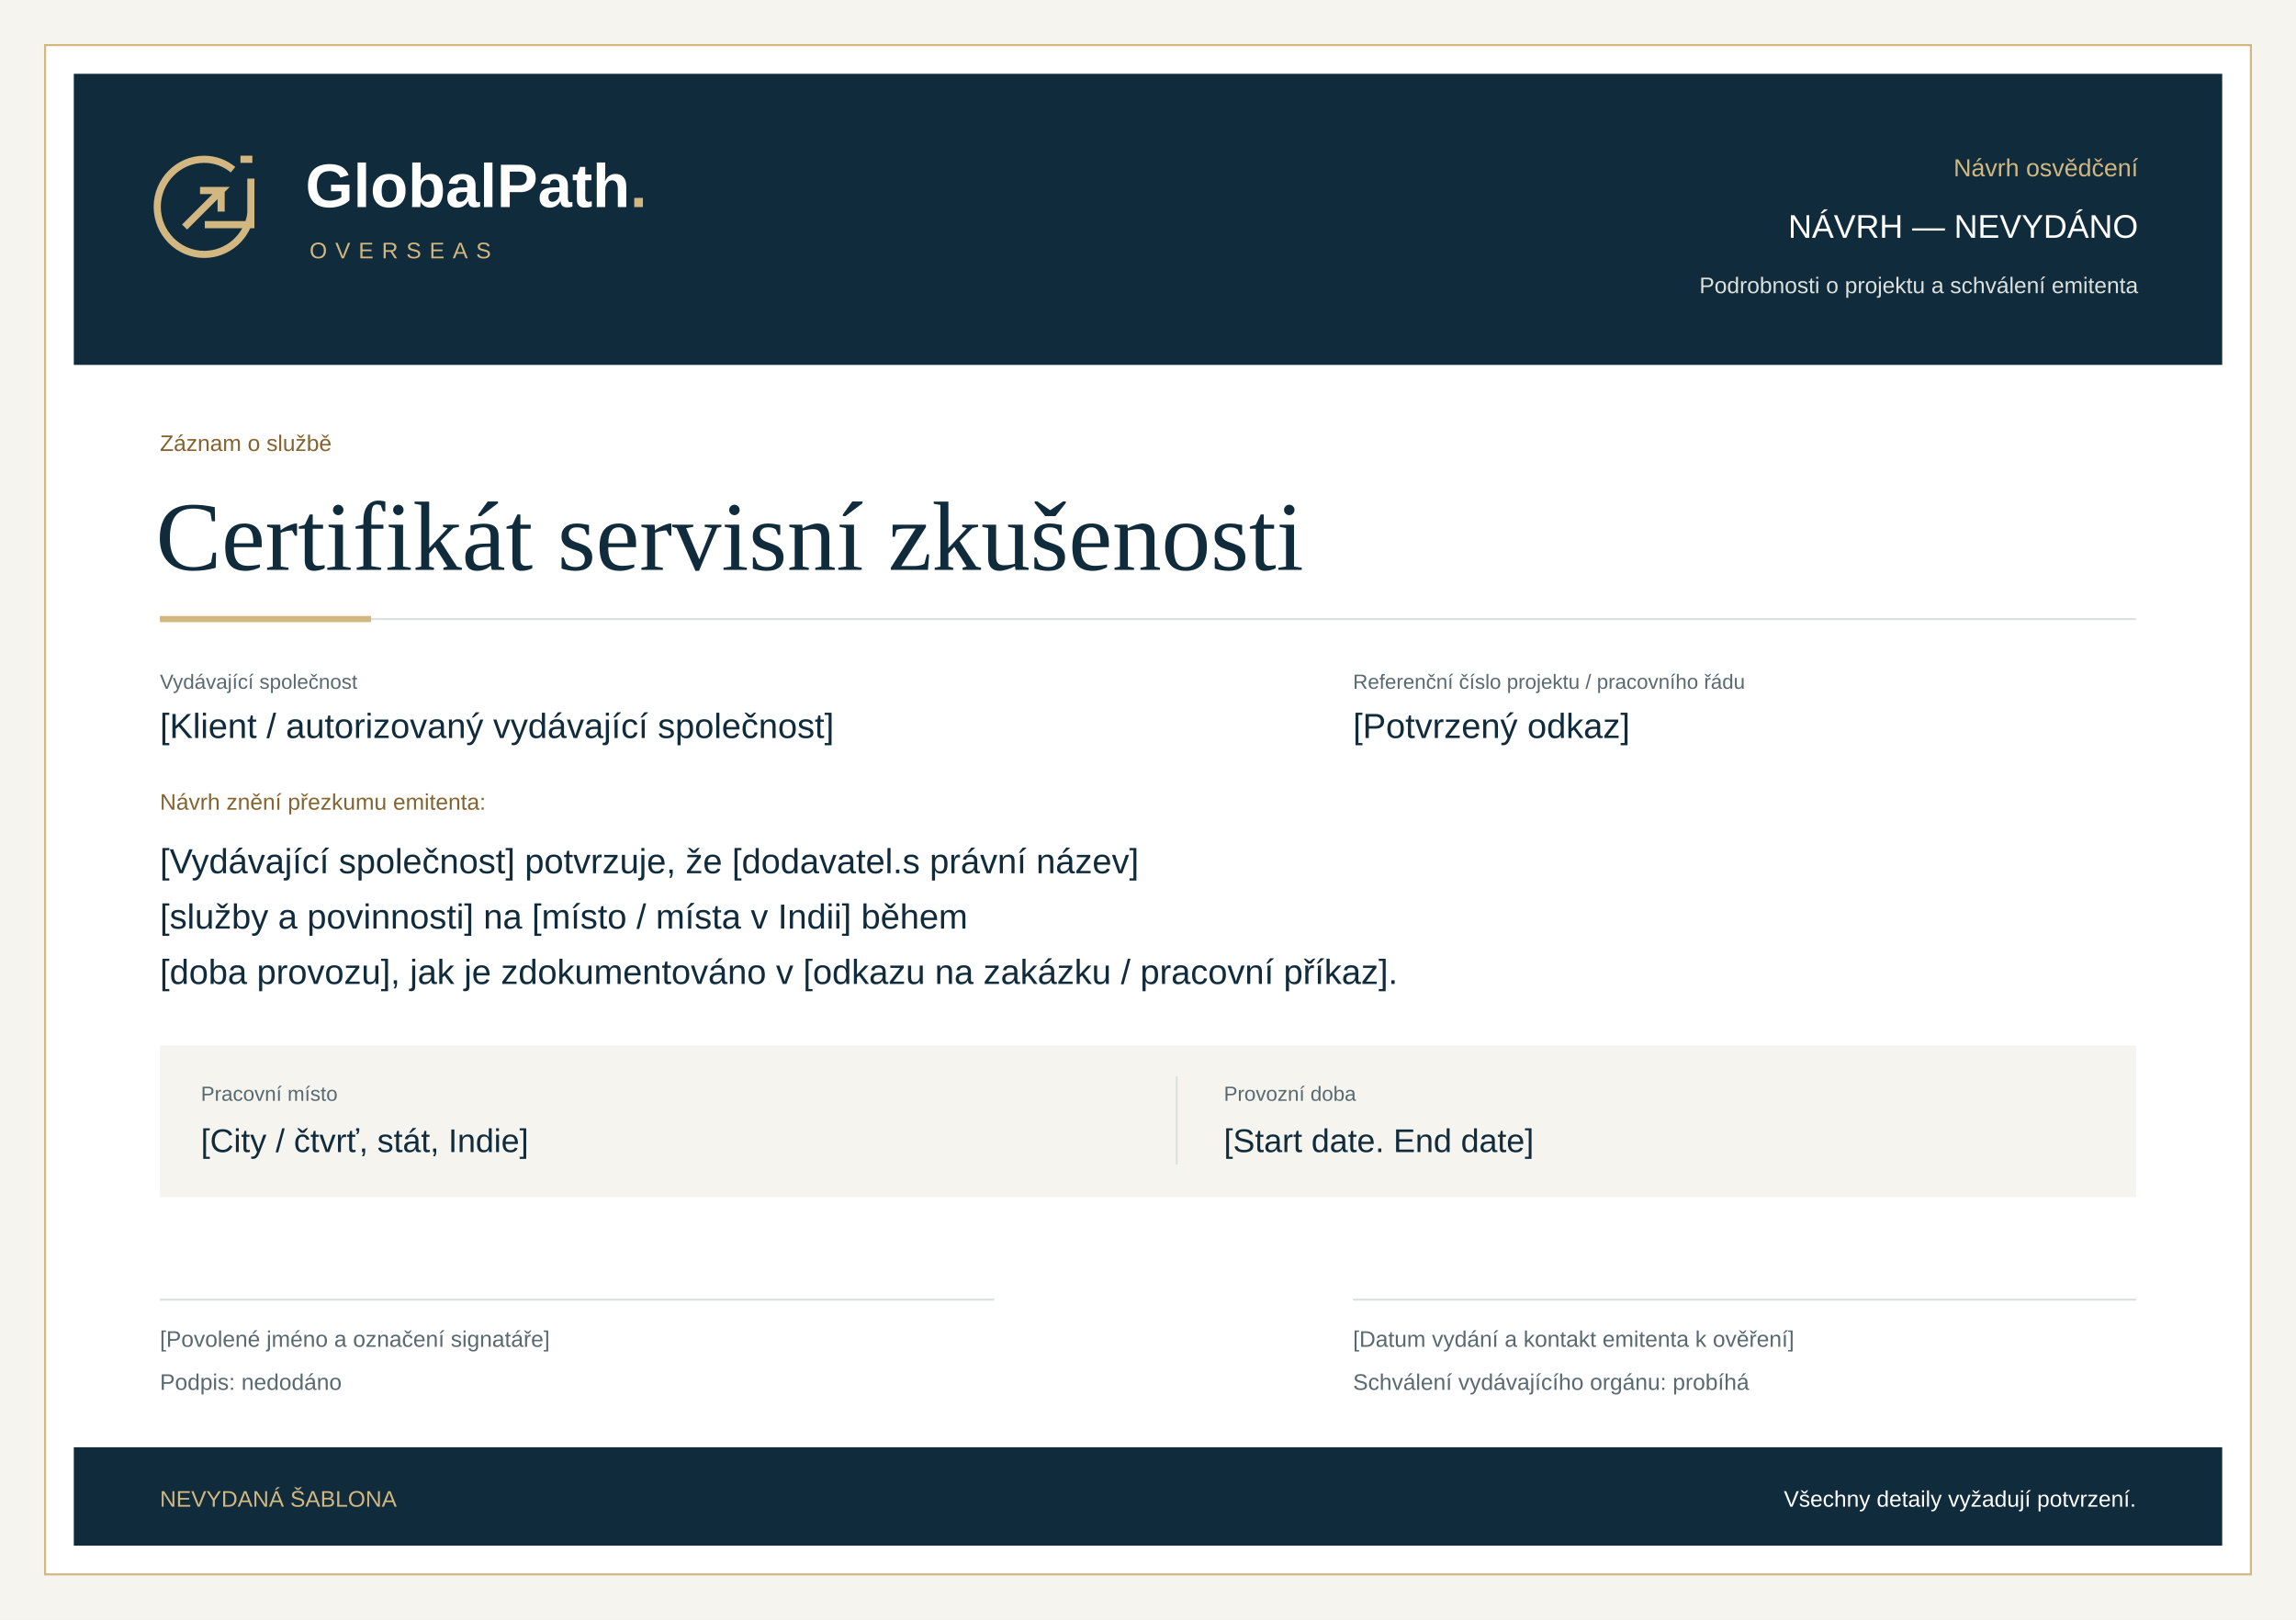
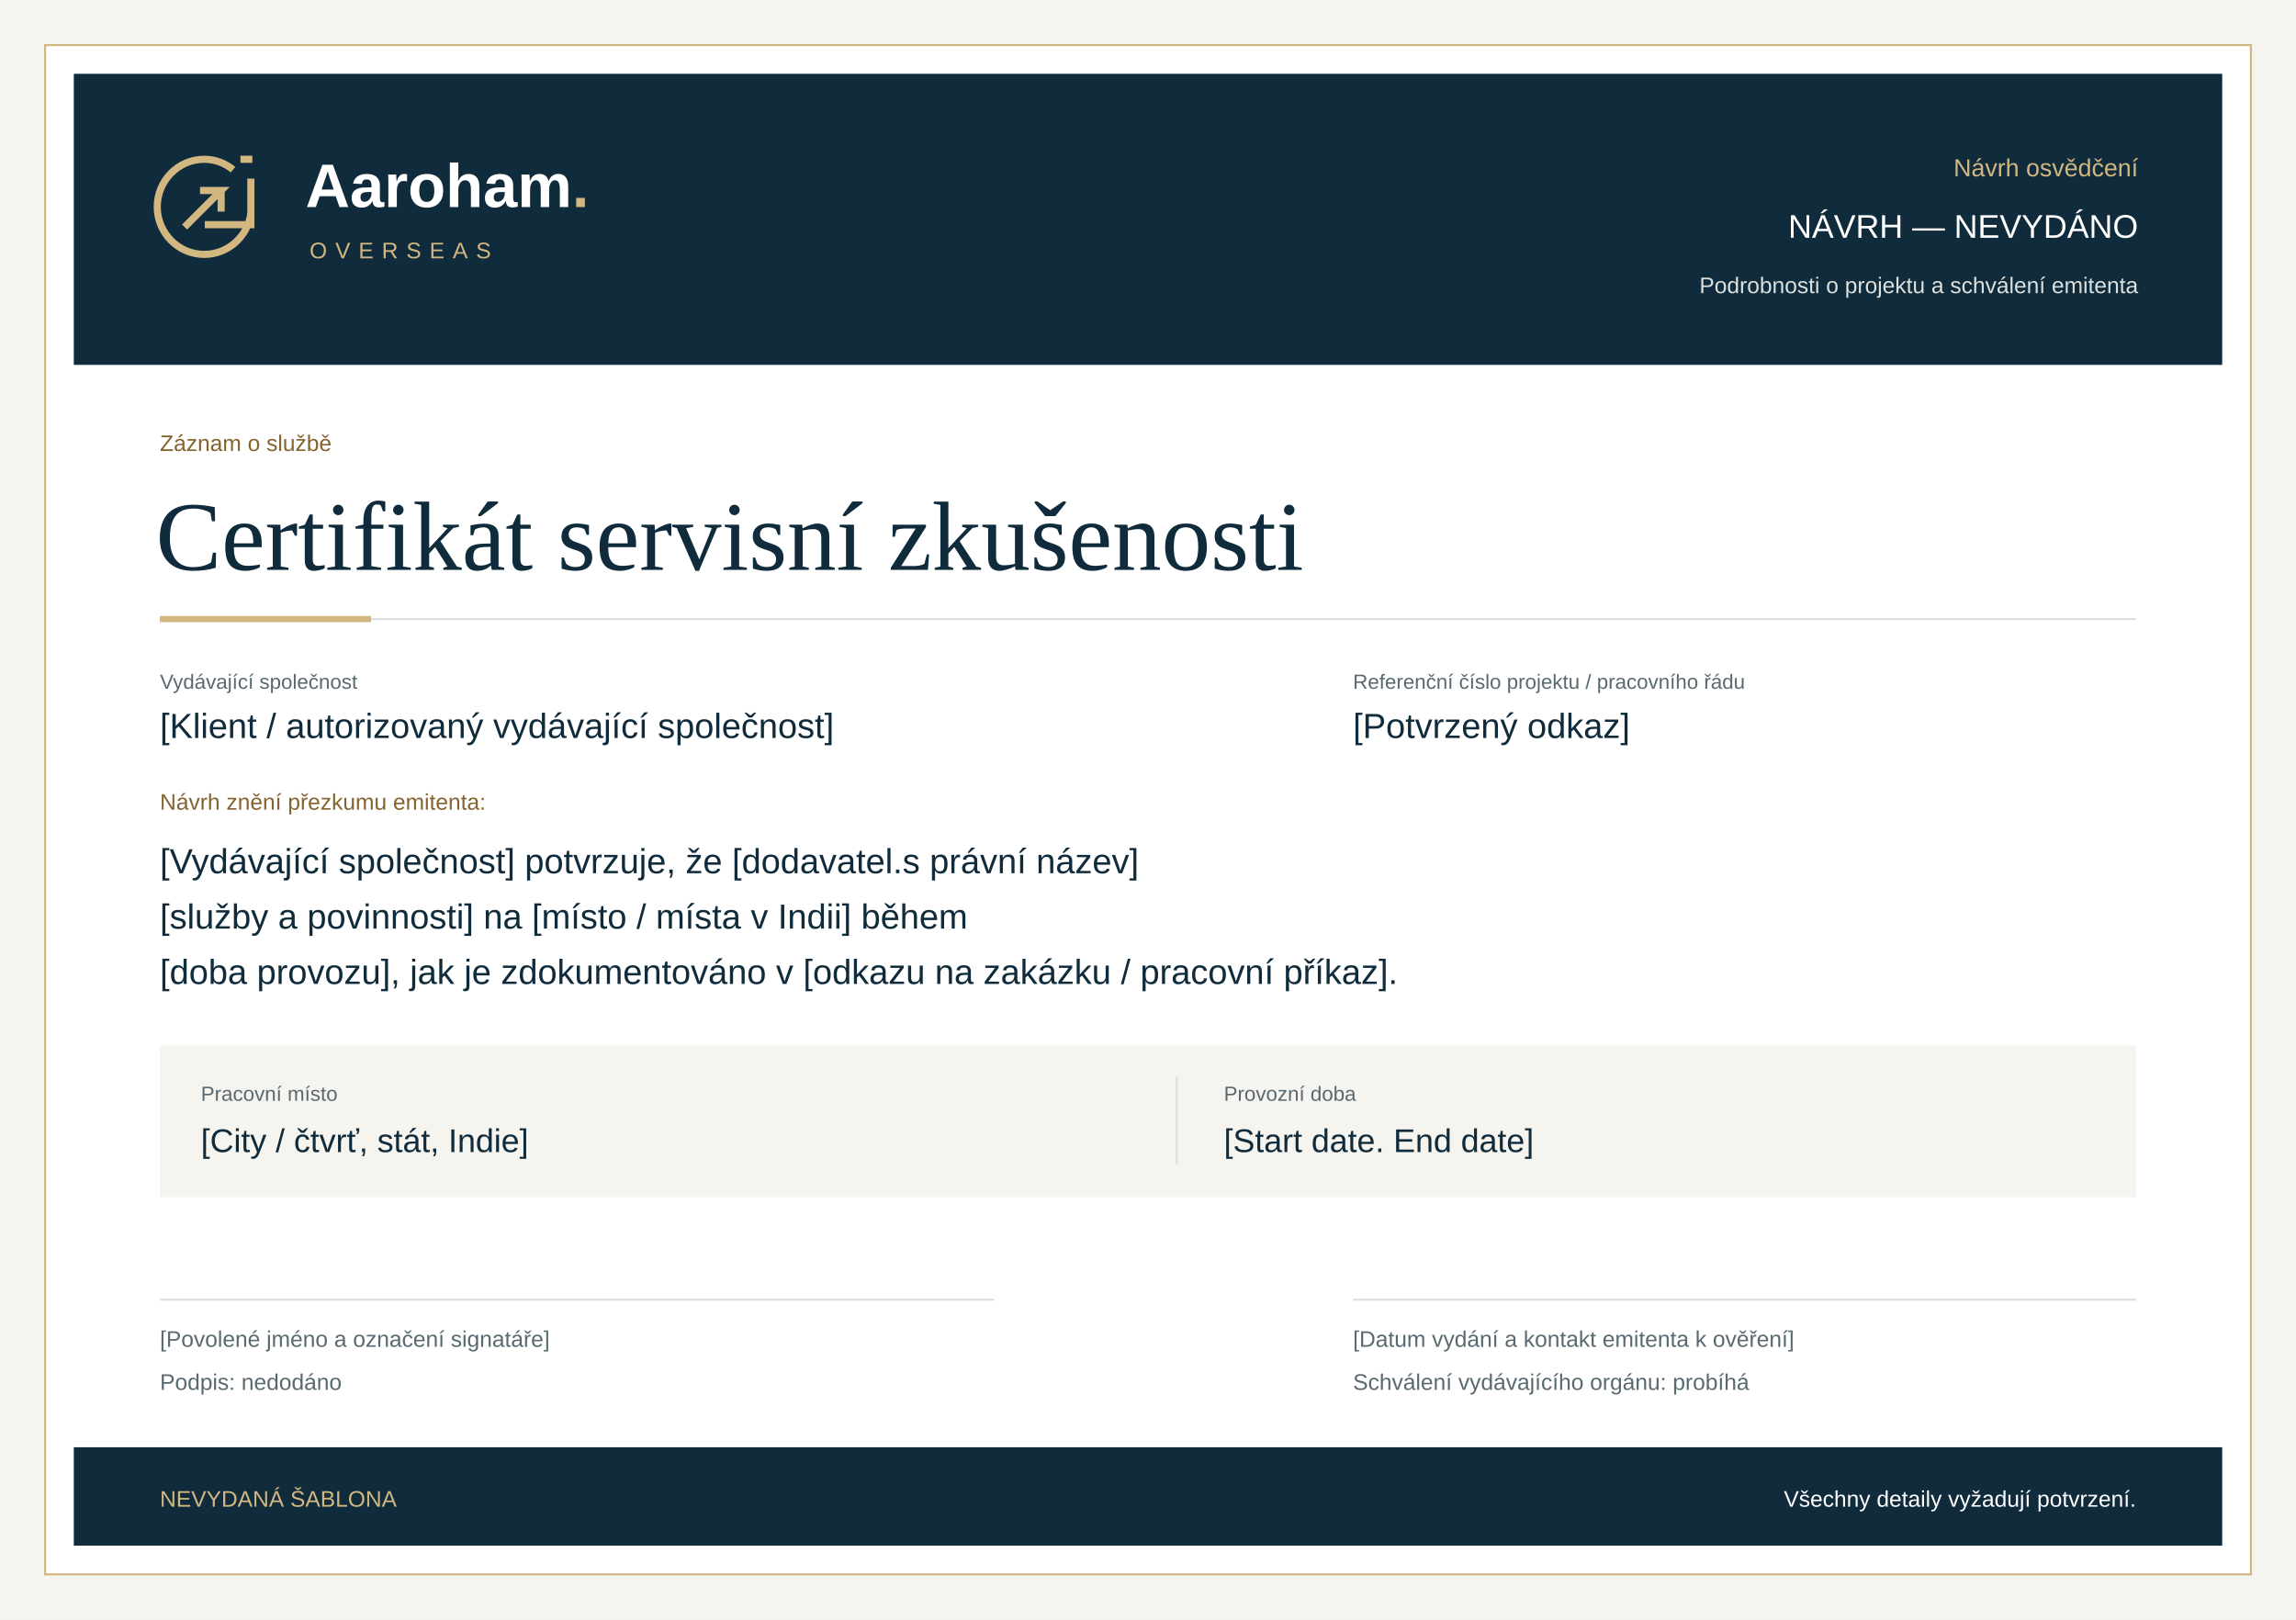
<svg xmlns="http://www.w3.org/2000/svg" lang="cs" xml:lang="cs" width="1120" height="790" viewBox="0 0 1120 790" role="img" aria-labelledby="title description">
  <rect width="1120" height="790" fill="#f5f4ef" />
  <rect x="22" y="22" width="1076" height="746" fill="#fff" stroke="#d2b781" />
  <rect x="36" y="36" width="1048" height="142" fill="#102b3b" />
  <g transform="translate(68 69) scale(1.45)" fill="none" stroke="#d2b781" stroke-width="2.4">
    <path d="M31.5 9.5C28.8 7.3 25.5 6 21.8 6C13.1 6 6 13.2 6 22S13.1 38 21.8 38C29.8 38 36.4 32 37.5 24.3" />
    <path d="M15.2 28.8L27.5 16.5H20.4M27.5 16.5V23.6M22 28H37.5V12.5M34 6H38" />
  </g>
  <g font-family="Arial, Helvetica, sans-serif">
-     <text x="149" y="101" font-size="30" fill="#fff" font-weight="600">GlobalPath<tspan fill="#d2b781">.</tspan>
+     <text x="149" y="101" font-size="30" fill="#fff" font-weight="600">Aaroham<tspan fill="#d2b781">.</tspan>
    </text>
    <text x="151" y="126" font-size="11" fill="#d2b781" letter-spacing="4">OVERSEAS</text>
    <text x="1043" y="86" text-anchor="end" font-size="12.00" letter-spacing="0" fill="#d2b781">Návrh osvědčení</text>
    <text x="1043" y="116" text-anchor="end" font-size="16.00" fill="#fff">NÁVRH — NEVYDÁNO</text>
    <text x="1043" y="143" text-anchor="end" font-size="11.00" fill="#dce1dd">Podrobnosti o projektu a schválení emitenta</text>
    <text x="78" y="220" font-size="11.00" letter-spacing="0" fill="#84632f">Záznam o službě</text>
  </g>
  <text x="76" y="278" font-family="Georgia, 'Times New Roman', serif" font-size="48.00" fill="#102b3b">Certifikát servisní zkušenosti</text>
  <path d="M78 302H1042" stroke="#dce1dd" />
  <path d="M78 302H181" stroke="#d2b781" stroke-width="3" />
  <g font-family="Arial, Helvetica, sans-serif">
    <text x="78" y="336" font-size="10.00" fill="#586970" letter-spacing="0">Vydávající společnost</text>
    <text x="78" y="360" font-size="17.00" fill="#102b3b">[Klient / autorizovaný vydávající společnost]</text>
    <text x="660" y="336" font-size="10.00" fill="#586970" letter-spacing="0">Referenční číslo projektu / pracovního řádu</text>
    <text x="660" y="360" font-size="17.00" fill="#102b3b">[Potvrzený odkaz]</text>
    <text x="78" y="395" font-size="11.00" fill="#84632f">Návrh znění přezkumu emitenta:</text>
    <text x="78" y="426" font-size="17.00" fill="#102b3b">[Vydávající společnost] potvrzuje, že [dodavatel.s právní název]</text>
    <text x="78" y="453" font-size="17.00" fill="#102b3b">[služby a povinnosti] na [místo / místa v Indii] během</text>
    <text x="78" y="480" font-size="17.00" fill="#102b3b">[doba provozu], jak je zdokumentováno v [odkazu na zakázku / pracovní příkaz].</text>
    <rect x="78" y="510" width="964" height="74" fill="#f5f4ef" />
    <text x="98" y="537" font-size="10.00" fill="#586970" letter-spacing="0">Pracovní místo</text>
    <text x="98" y="562" font-size="16.00" fill="#102b3b">[City / čtvrť, stát, Indie]</text>
    <path d="M574 525V568" stroke="#dce1dd" />
    <text x="597" y="537" font-size="10.00" fill="#586970" letter-spacing="0">Provozní doba</text>
    <text x="597" y="562" font-size="16.00" fill="#102b3b">[Start date. End date]</text>
    <path d="M78 634H485M660 634H1042" stroke="#dce1dd" />
    <text x="78" y="657" font-size="11.00" fill="#586970">[Povolené jméno a označení signatáře]</text>
    <text x="78" y="678" font-size="11.00" fill="#586970">Podpis: nedodáno</text>
    <text x="660" y="657" font-size="11.00" fill="#586970">[Datum vydání a kontakt emitenta k ověření]</text>
    <text x="660" y="678" font-size="11.00" fill="#586970">Schválení vydávajícího orgánu: probíhá</text>
    <rect x="36" y="706" width="1048" height="48" fill="#102b3b" />
    <text x="78" y="735" font-size="11.00" fill="#d2b781" letter-spacing="0">NEVYDANÁ ŠABLONA</text>
    <text x="1042" y="735" text-anchor="end" font-size="11.00" fill="#fff">Všechny detaily vyžadují potvrzení.</text>
  </g>
</svg>
